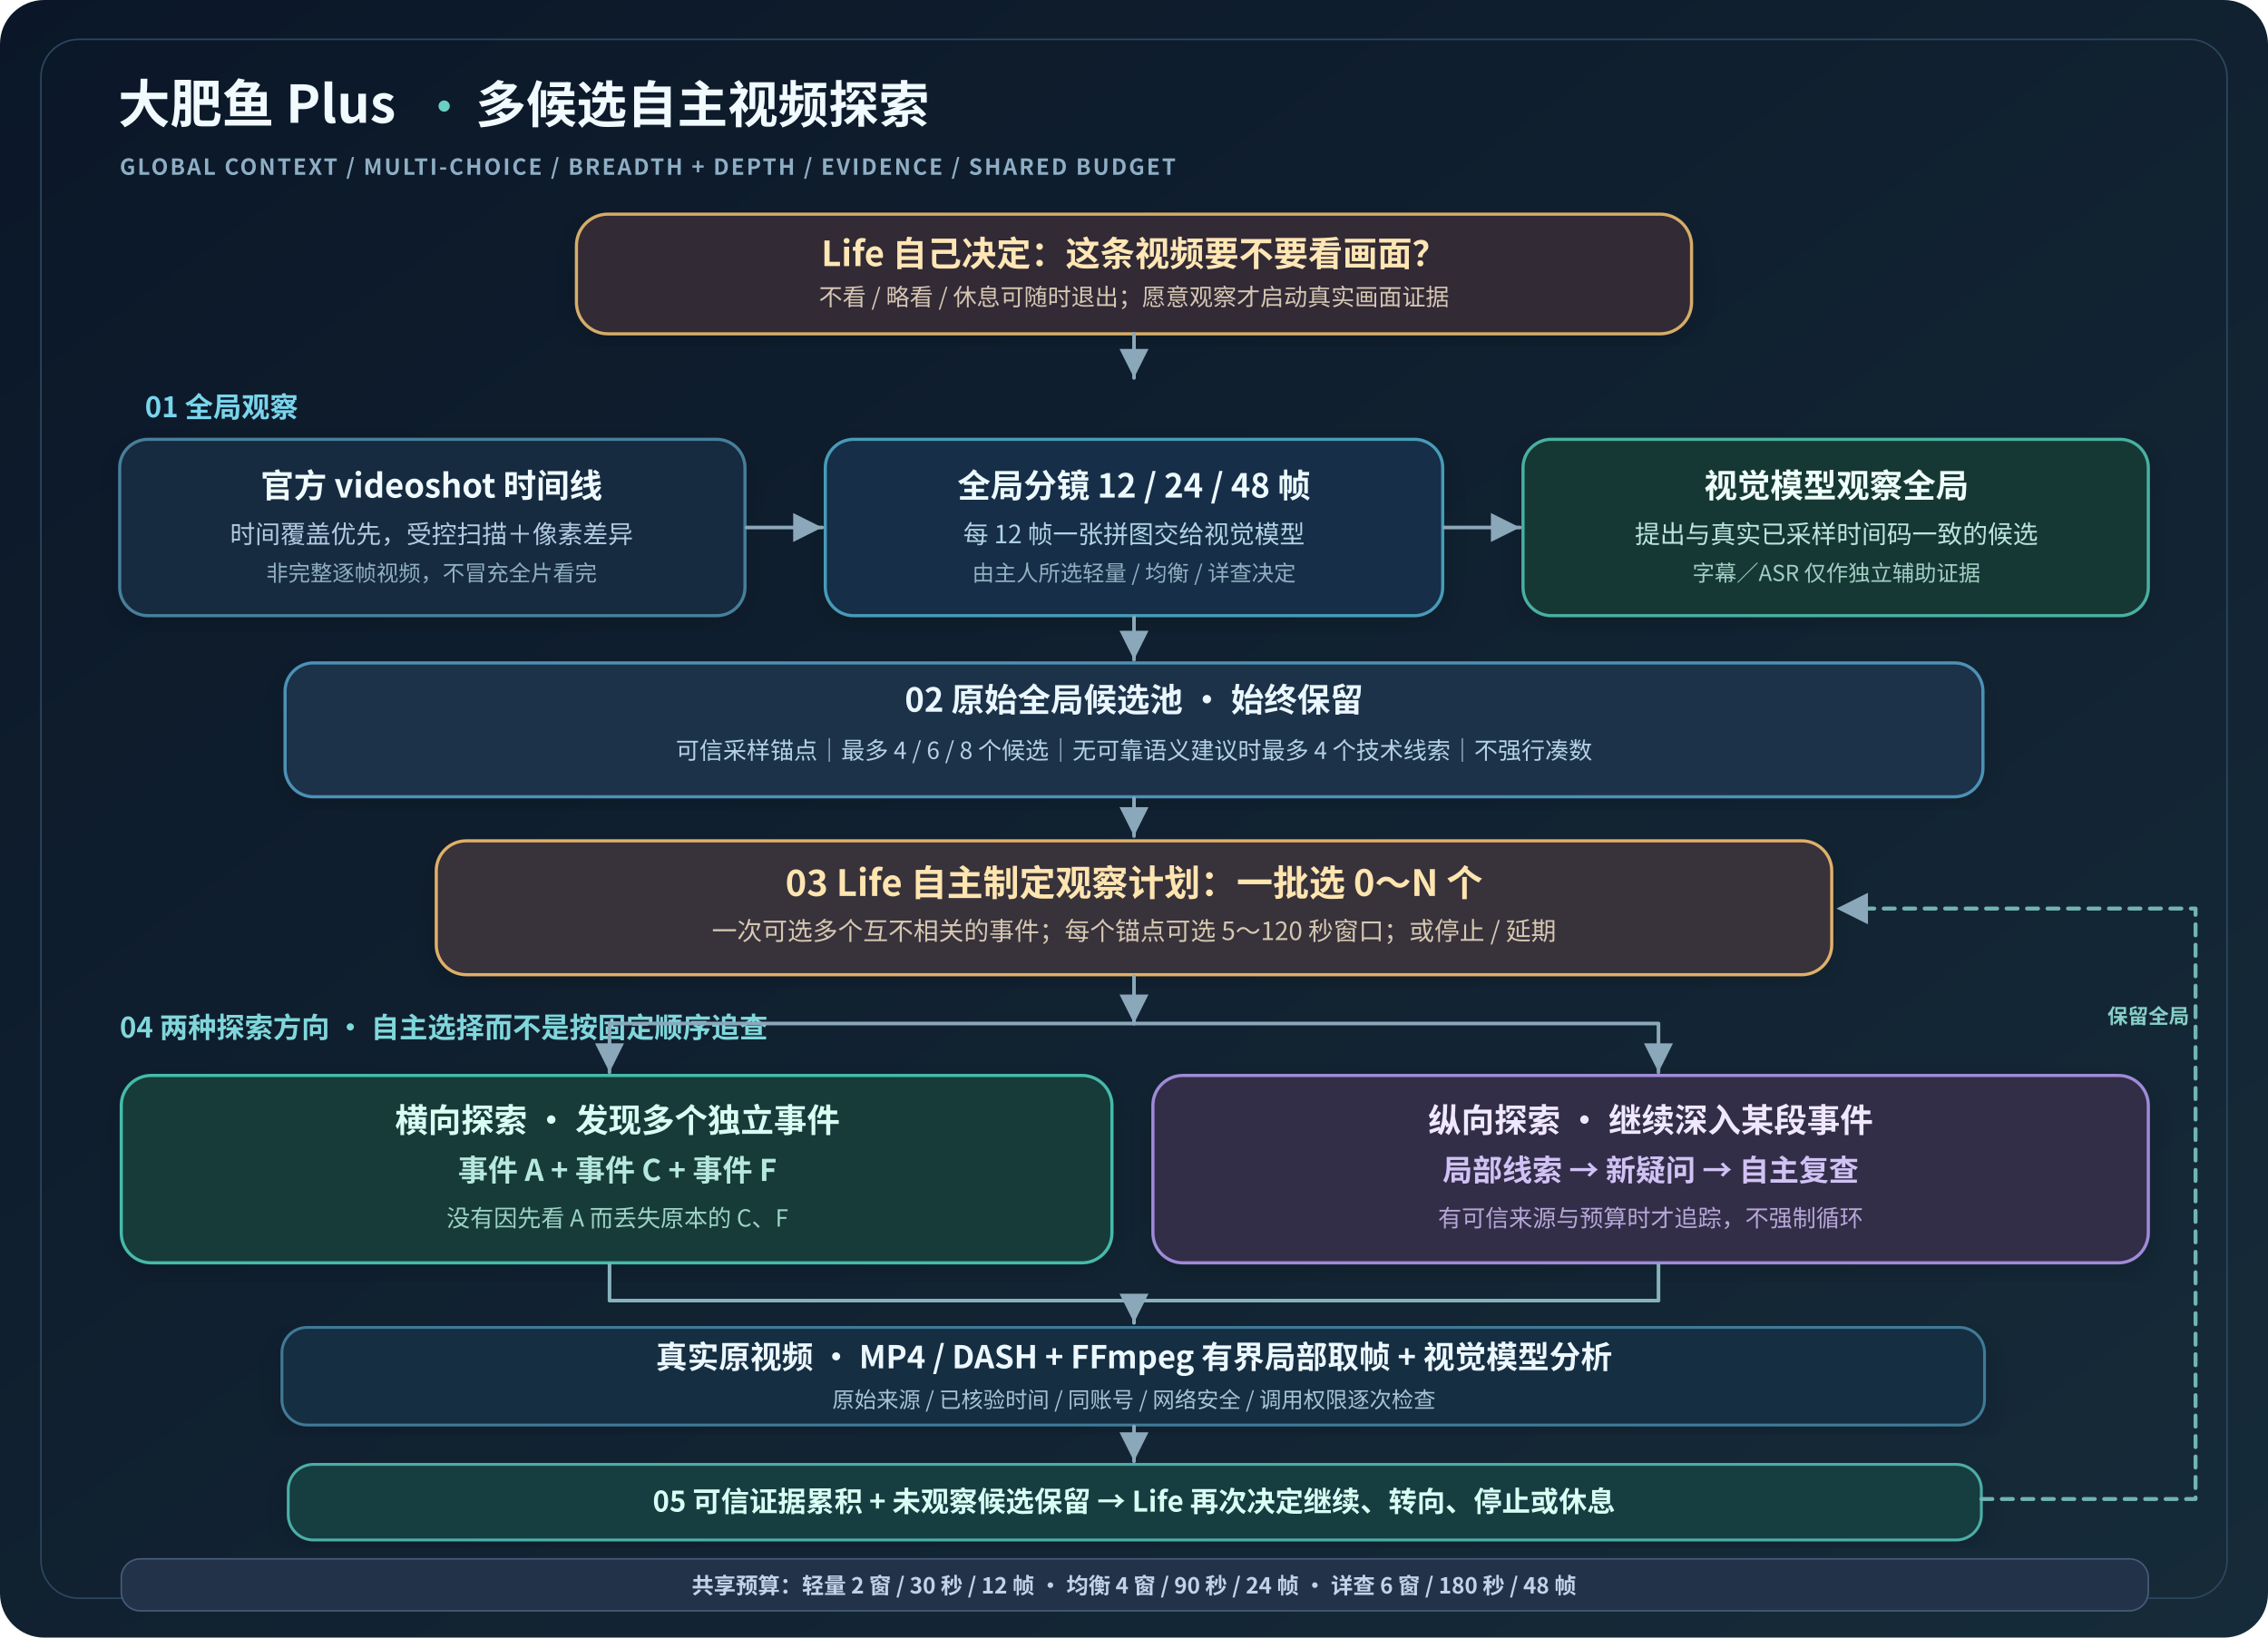
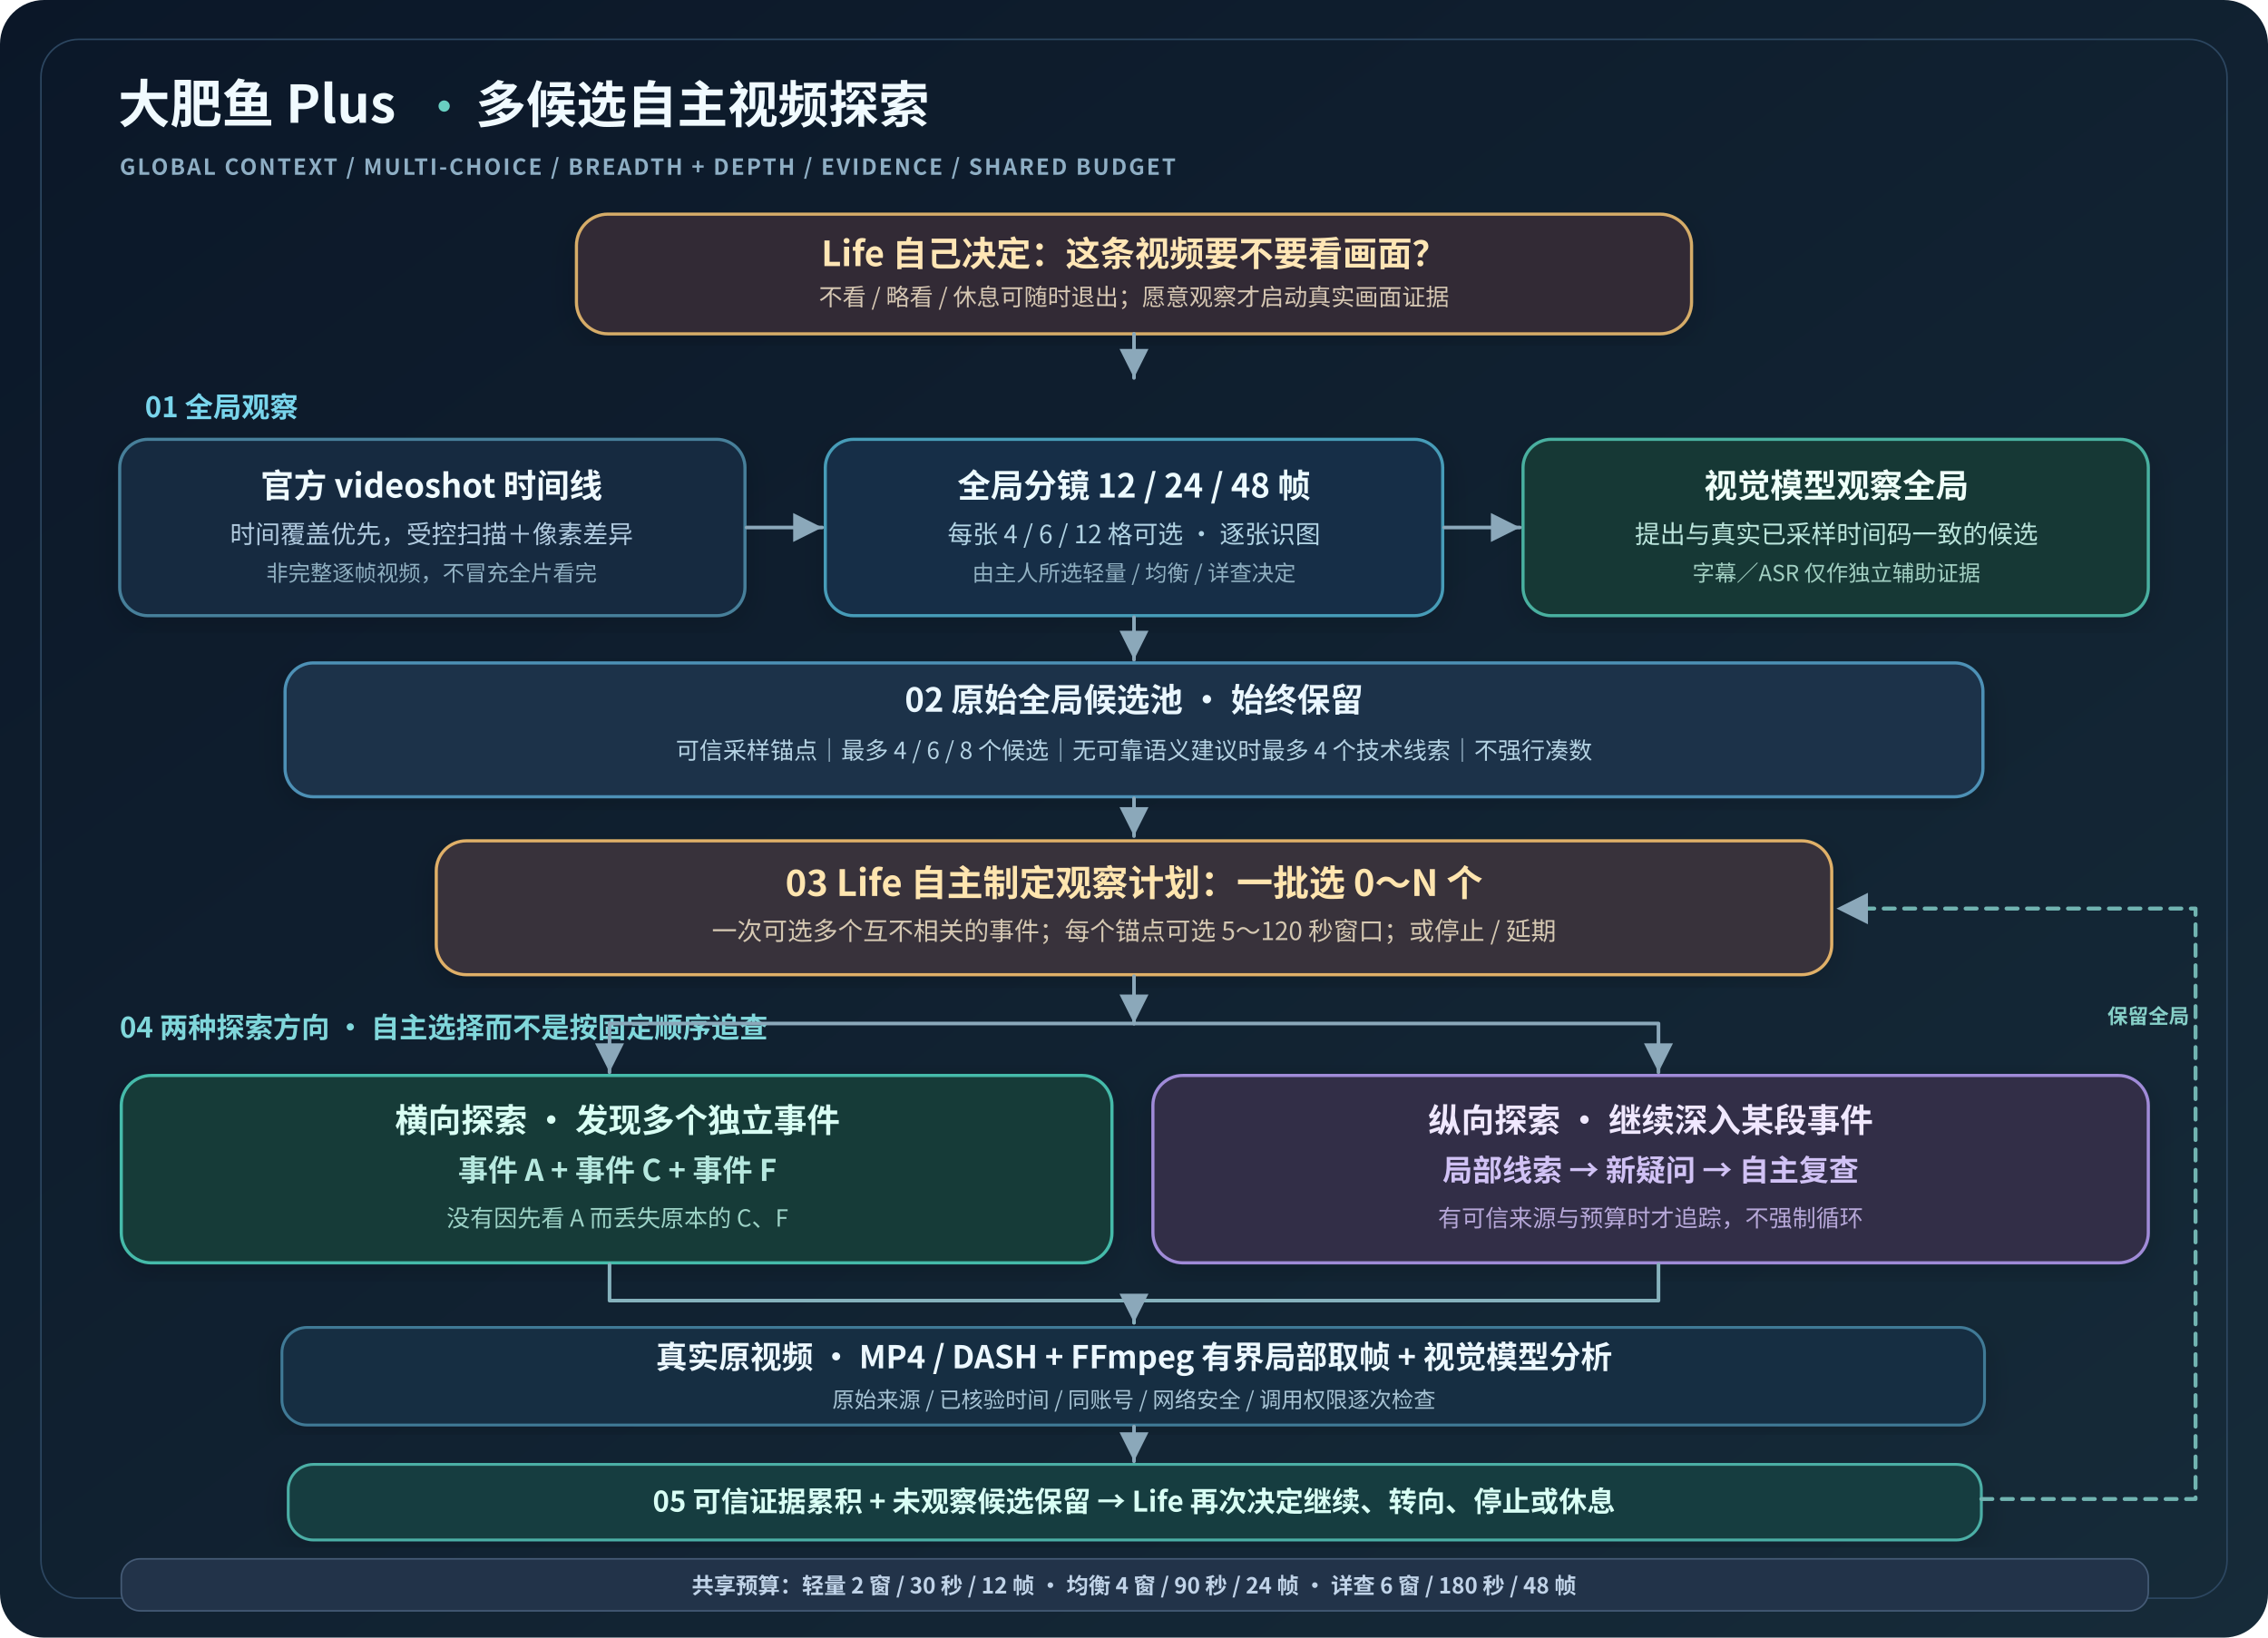
<svg xmlns="http://www.w3.org/2000/svg" width="1440" height="1040" viewBox="0 0 1440 1040" role="img" aria-labelledby="t d">
  <defs>
    <linearGradient id="bg" x1="0" y1="0" x2="1" y2="1">
      <stop stop-color="#0b1728" />
      <stop offset="1" stop-color="#162b39" />
    </linearGradient>
    <linearGradient id="aqua" x1="0" y1="0" x2="1" y2="0">
      <stop stop-color="#3cc8b4" />
      <stop offset="1" stop-color="#50a5df" />
    </linearGradient>
    <marker id="arrow" markerWidth="9" markerHeight="9" refX="8" refY="4" orient="auto">
      <path d="M0 0L8 4L0 8Z" fill="#8ba8ba" />
    </marker>
    <filter id="shadow">
      <feDropShadow dx="0" dy="5" stdDeviation="10" flood-color="#000" flood-opacity=".17" />
    </filter>
  </defs>
  <rect x="0" y="0" width="1440" height="1040" rx="28" fill="url(#bg)" />
  <rect x="26" y="25" width="1388" height="990" rx="24" fill="none" stroke="#2c4660" stroke-width="1" />
  <text x="75" y="78" font-family="Noto Sans CJK SC,Microsoft YaHei,PingFang SC,sans-serif" font-size="33" fill="#F0FAFF" font-weight="700" text-anchor="start" letter-spacing="0">大肥鱼 Plus</text>
  <text x="268" y="78" font-family="Noto Sans CJK SC,Microsoft YaHei,PingFang SC,sans-serif" font-size="28" fill="#69d0c2" font-weight="700" text-anchor="start" letter-spacing="0">·</text>
  <text x="302" y="78" font-family="Noto Sans CJK SC,Microsoft YaHei,PingFang SC,sans-serif" font-size="32" fill="#F0FAFF" font-weight="700" text-anchor="start" letter-spacing="0">多候选自主视频探索</text>
  <text x="76" y="111" font-family="Noto Sans CJK SC,Microsoft YaHei,PingFang SC,sans-serif" font-size="14" fill="#8eaec4" font-weight="600" text-anchor="start" letter-spacing="1.2">GLOBAL CONTEXT  /  MULTI-CHOICE  /  BREADTH + DEPTH  /  EVIDENCE  /  SHARED BUDGET</text>
  <rect x="366" y="136" width="708" height="76" rx="20" fill="#322b35" stroke="#d6ac68" stroke-width="2" filter="url(#shadow)" />
  <text x="720" y="169" font-family="Noto Sans CJK SC,Microsoft YaHei,PingFang SC,sans-serif" font-size="22" fill="#ffe6b5" font-weight="700" text-anchor="middle" letter-spacing="0">Life 自己决定：这条视频要不要看画面？</text>
  <text x="720" y="194" font-family="Noto Sans CJK SC,Microsoft YaHei,PingFang SC,sans-serif" font-size="15" fill="#d6c7b3" font-weight="400" text-anchor="middle" letter-spacing="0">不看 / 略看 / 休息可随时退出；愿意观察才启动真实画面证据</text>
  <path d="M720 212 L720 240" fill="none" stroke="#8ba8ba" stroke-width="2.3" stroke-linecap="round" marker-end="url(#arrow)" />
  <text x="92" y="265" font-family="Noto Sans CJK SC,Microsoft YaHei,PingFang SC,sans-serif" font-size="18" fill="#79d5ec" font-weight="700" text-anchor="start" letter-spacing="0">01  全局观察</text>
  <rect x="76" y="279" width="397" height="112" rx="18" fill="#142a3f" stroke="#467f9a" stroke-width="2" filter="url(#shadow)" />
  <text x="274" y="316" font-family="Noto Sans CJK SC,Microsoft YaHei,PingFang SC,sans-serif" font-size="21" fill="#f0fbff" font-weight="700" text-anchor="middle" letter-spacing="0">官方 videoshot 时间线</text>
  <text x="274" y="345" font-family="Noto Sans CJK SC,Microsoft YaHei,PingFang SC,sans-serif" font-size="16" fill="#b1cbe0" font-weight="400" text-anchor="middle" letter-spacing="0">时间覆盖优先，受控扫描＋像素差异</text>
  <text x="274" y="369" font-family="Noto Sans CJK SC,Microsoft YaHei,PingFang SC,sans-serif" font-size="14" fill="#90b0c2" font-weight="400" text-anchor="middle" letter-spacing="0">非完整逐帧视频，不冒充全片看完</text>
  <rect x="524" y="279" width="392" height="112" rx="18" fill="#142f46" stroke="#469cb8" stroke-width="2" filter="url(#shadow)" />
  <text x="720" y="316" font-family="Noto Sans CJK SC,Microsoft YaHei,PingFang SC,sans-serif" font-size="21" fill="#ecfaff" font-weight="700" text-anchor="middle" letter-spacing="0">全局分镜  12 / 24 / 48 帧</text>
-   <text x="720" y="345" font-family="Noto Sans CJK SC,Microsoft YaHei,PingFang SC,sans-serif" font-size="16" fill="#b1d3e4" font-weight="400" text-anchor="middle" letter-spacing="0">每 12 帧一张拼图交给视觉模型</text>
+   <text x="720" y="345" font-family="Noto Sans CJK SC,Microsoft YaHei,PingFang SC,sans-serif" font-size="16" fill="#b1d3e4" font-weight="400" text-anchor="middle" letter-spacing="0">每张 4 / 6 / 12 格可选 · 逐张识图</text>
  <text x="720" y="369" font-family="Noto Sans CJK SC,Microsoft YaHei,PingFang SC,sans-serif" font-size="14" fill="#90b0c2" font-weight="400" text-anchor="middle" letter-spacing="0">由主人所选轻量 / 均衡 / 详查决定</text>
  <rect x="967" y="279" width="397" height="112" rx="18" fill="#163934" stroke="#49b0a0" stroke-width="2" filter="url(#shadow)" />
  <text x="1166" y="316" font-family="Noto Sans CJK SC,Microsoft YaHei,PingFang SC,sans-serif" font-size="21" fill="#effff9" font-weight="700" text-anchor="middle" letter-spacing="0">视觉模型观察全局</text>
  <text x="1166" y="345" font-family="Noto Sans CJK SC,Microsoft YaHei,PingFang SC,sans-serif" font-size="16" fill="#bce6dd" font-weight="400" text-anchor="middle" letter-spacing="0">提出与真实已采样时间码一致的候选</text>
  <text x="1166" y="369" font-family="Noto Sans CJK SC,Microsoft YaHei,PingFang SC,sans-serif" font-size="14" fill="#a2cfc2" font-weight="400" text-anchor="middle" letter-spacing="0">字幕／ASR 仅作独立辅助证据</text>
  <path d="M474 335 L522 335" fill="none" stroke="#8ba8ba" stroke-width="2.3" stroke-linecap="round" marker-end="url(#arrow)" />
  <path d="M917 335 L965 335" fill="none" stroke="#8ba8ba" stroke-width="2.3" stroke-linecap="round" marker-end="url(#arrow)" />
  <path d="M720 392 L720 419" fill="none" stroke="#8ba8ba" stroke-width="2.3" stroke-linecap="round" marker-end="url(#arrow)" />
  <rect x="181" y="421" width="1078" height="85" rx="18" fill="#1a3048" stroke="#4e91b6" stroke-width="2" filter="url(#shadow)" />
  <text x="720" y="452" font-family="Noto Sans CJK SC,Microsoft YaHei,PingFang SC,sans-serif" font-size="21" fill="#eaf7ff" font-weight="700" text-anchor="middle" letter-spacing="0">02  原始全局候选池 · 始终保留</text>
  <text x="720" y="482" font-family="Noto Sans CJK SC,Microsoft YaHei,PingFang SC,sans-serif" font-size="15" fill="#b4d2e3" font-weight="400" text-anchor="middle" letter-spacing="0">可信采样锚点｜最多 4 / 6 / 8 个候选｜无可靠语义建议时最多 4 个技术线索｜不强行凑数</text>
  <path d="M720 507 L720 531" fill="none" stroke="#8ba8ba" stroke-width="2.3" stroke-linecap="round" marker-end="url(#arrow)" />
  <rect x="277" y="534" width="886" height="85" rx="19" fill="#38313a" stroke="#e0b068" stroke-width="2" filter="url(#shadow)" />
  <text x="720" y="569" font-family="Noto Sans CJK SC,Microsoft YaHei,PingFang SC,sans-serif" font-size="23" fill="#ffe5af" font-weight="700" text-anchor="middle" letter-spacing="0">03  Life 自主制定观察计划：一批选 0～N 个</text>
  <text x="720" y="597" font-family="Noto Sans CJK SC,Microsoft YaHei,PingFang SC,sans-serif" font-size="16" fill="#d5c8b2" font-weight="400" text-anchor="middle" letter-spacing="0">一次可选多个互不相关的事件；每个锚点可选 5～120 秒窗口；或停止 / 延期</text>
  <text x="76" y="659" font-family="Noto Sans CJK SC,Microsoft YaHei,PingFang SC,sans-serif" font-size="18" fill="#80d7db" font-weight="700" text-anchor="start" letter-spacing="0">04  两种探索方向 · 自主选择而不是按固定顺序追查</text>
  <path d="M720 620 L720 650" fill="none" stroke="#8ba8ba" stroke-width="2.3" stroke-linecap="round" marker-end="url(#arrow)" />
  <path d="M720 650 L387 650 L387 681" fill="none" stroke="#8ba8ba" stroke-width="2.3" stroke-linecap="round" stroke-linejoin="round" marker-end="url(#arrow)" />
  <path d="M720 650 L1053 650 L1053 681" fill="none" stroke="#8ba8ba" stroke-width="2.3" stroke-linecap="round" stroke-linejoin="round" marker-end="url(#arrow)" />
  <rect x="77" y="683" width="629" height="119" rx="19" fill="#173b37" stroke="#45bbaa" stroke-width="2" filter="url(#shadow)" />
  <text x="392" y="719" font-family="Noto Sans CJK SC,Microsoft YaHei,PingFang SC,sans-serif" font-size="21" fill="#d9fff4" font-weight="700" text-anchor="middle" letter-spacing="0">横向探索 · 发现多个独立事件</text>
  <text x="392" y="750" font-family="Noto Sans CJK SC,Microsoft YaHei,PingFang SC,sans-serif" font-size="19" fill="#b6e8df" font-weight="600" text-anchor="middle" letter-spacing="0">事件 A   +   事件 C   +   事件 F</text>
  <text x="392" y="779" font-family="Noto Sans CJK SC,Microsoft YaHei,PingFang SC,sans-serif" font-size="15" fill="#9dd3c7" font-weight="400" text-anchor="middle" letter-spacing="0">没有因先看 A 而丢失原本的 C、F</text>
  <rect x="732" y="683" width="632" height="119" rx="19" fill="#332e47" stroke="#a08bd8" stroke-width="2" filter="url(#shadow)" />
  <text x="1048" y="719" font-family="Noto Sans CJK SC,Microsoft YaHei,PingFang SC,sans-serif" font-size="21" fill="#f0e8ff" font-weight="700" text-anchor="middle" letter-spacing="0">纵向探索 · 继续深入某段事件</text>
  <text x="1048" y="750" font-family="Noto Sans CJK SC,Microsoft YaHei,PingFang SC,sans-serif" font-size="19" fill="#d1c2f5" font-weight="600" text-anchor="middle" letter-spacing="0">局部线索   →   新疑问   →   自主复查</text>
  <text x="1048" y="779" font-family="Noto Sans CJK SC,Microsoft YaHei,PingFang SC,sans-serif" font-size="15" fill="#b6a7d8" font-weight="400" text-anchor="middle" letter-spacing="0">有可信来源与预算时才追踪，不强制循环</text>
  <path d="M387 803 L387 826 L720 826 L720 840" fill="none" stroke="#86b2bd" stroke-width="2.3" stroke-linecap="round" stroke-linejoin="round" />
  <path d="M1053 803 L1053 826 L720 826 L720 840" fill="none" stroke="#86b2bd" stroke-width="2.3" stroke-linecap="round" stroke-linejoin="round" marker-end="url(#arrow)" />
  <rect x="179" y="843" width="1081" height="62" rx="16" fill="#152d42" stroke="#417a96" stroke-width="1.8" filter="url(#shadow)" />
  <text x="720" y="869" font-family="Noto Sans CJK SC,Microsoft YaHei,PingFang SC,sans-serif" font-size="20" fill="#ecf8ff" font-weight="700" text-anchor="middle" letter-spacing="0">真实原视频 · MP4 / DASH + FFmpeg 有界局部取帧 + 视觉模型分析</text>
  <text x="720" y="894" font-family="Noto Sans CJK SC,Microsoft YaHei,PingFang SC,sans-serif" font-size="14" fill="#a7c4d5" font-weight="400" text-anchor="middle" letter-spacing="0">原始来源 / 已核验时间 / 同账号 / 网络安全 / 调用权限逐次检查</text>
  <path d="M720 906 L720 928" fill="none" stroke="#8ba8ba" stroke-width="2.3" stroke-linecap="round" marker-end="url(#arrow)" />
  <rect x="183" y="930" width="1075" height="48" rx="16" fill="#193d40" stroke="#4cafa6" stroke-width="1.8" filter="url(#shadow)" />
  <text x="720" y="960" font-family="Noto Sans CJK SC,Microsoft YaHei,PingFang SC,sans-serif" font-size="18" fill="#d9fff5" font-weight="700" text-anchor="middle" letter-spacing="0">05  可信证据累积 + 未观察候选保留 → Life 再次决定继续、转向、停止或休息</text>
  <path d="M1258 952 L1394 952 L1394 577 L1166 577" fill="none" stroke="#71b4b1" stroke-width="2.5" stroke-linecap="round" stroke-linejoin="round" stroke-dasharray="7 6" marker-end="url(#arrow)" />
  <text x="1390" y="650" font-family="Noto Sans CJK SC,Microsoft YaHei,PingFang SC,sans-serif" font-size="13" fill="#86cfc7" font-weight="600" text-anchor="end" letter-spacing="0">保留全局</text>
  <rect x="77" y="990" width="1287" height="33" rx="12" fill="#223349" stroke="#455b76" stroke-width="1" />
  <text x="720" y="1012" font-family="Noto Sans CJK SC,Microsoft YaHei,PingFang SC,sans-serif" font-size="14" fill="#c0d3e8" font-weight="600" text-anchor="middle" letter-spacing="0">共享预算：轻量 2 窗 / 30 秒 / 12 帧    ·    均衡 4 窗 / 90 秒 / 24 帧    ·    详查 6 窗 / 180 秒 / 48 帧</text>
</svg>
